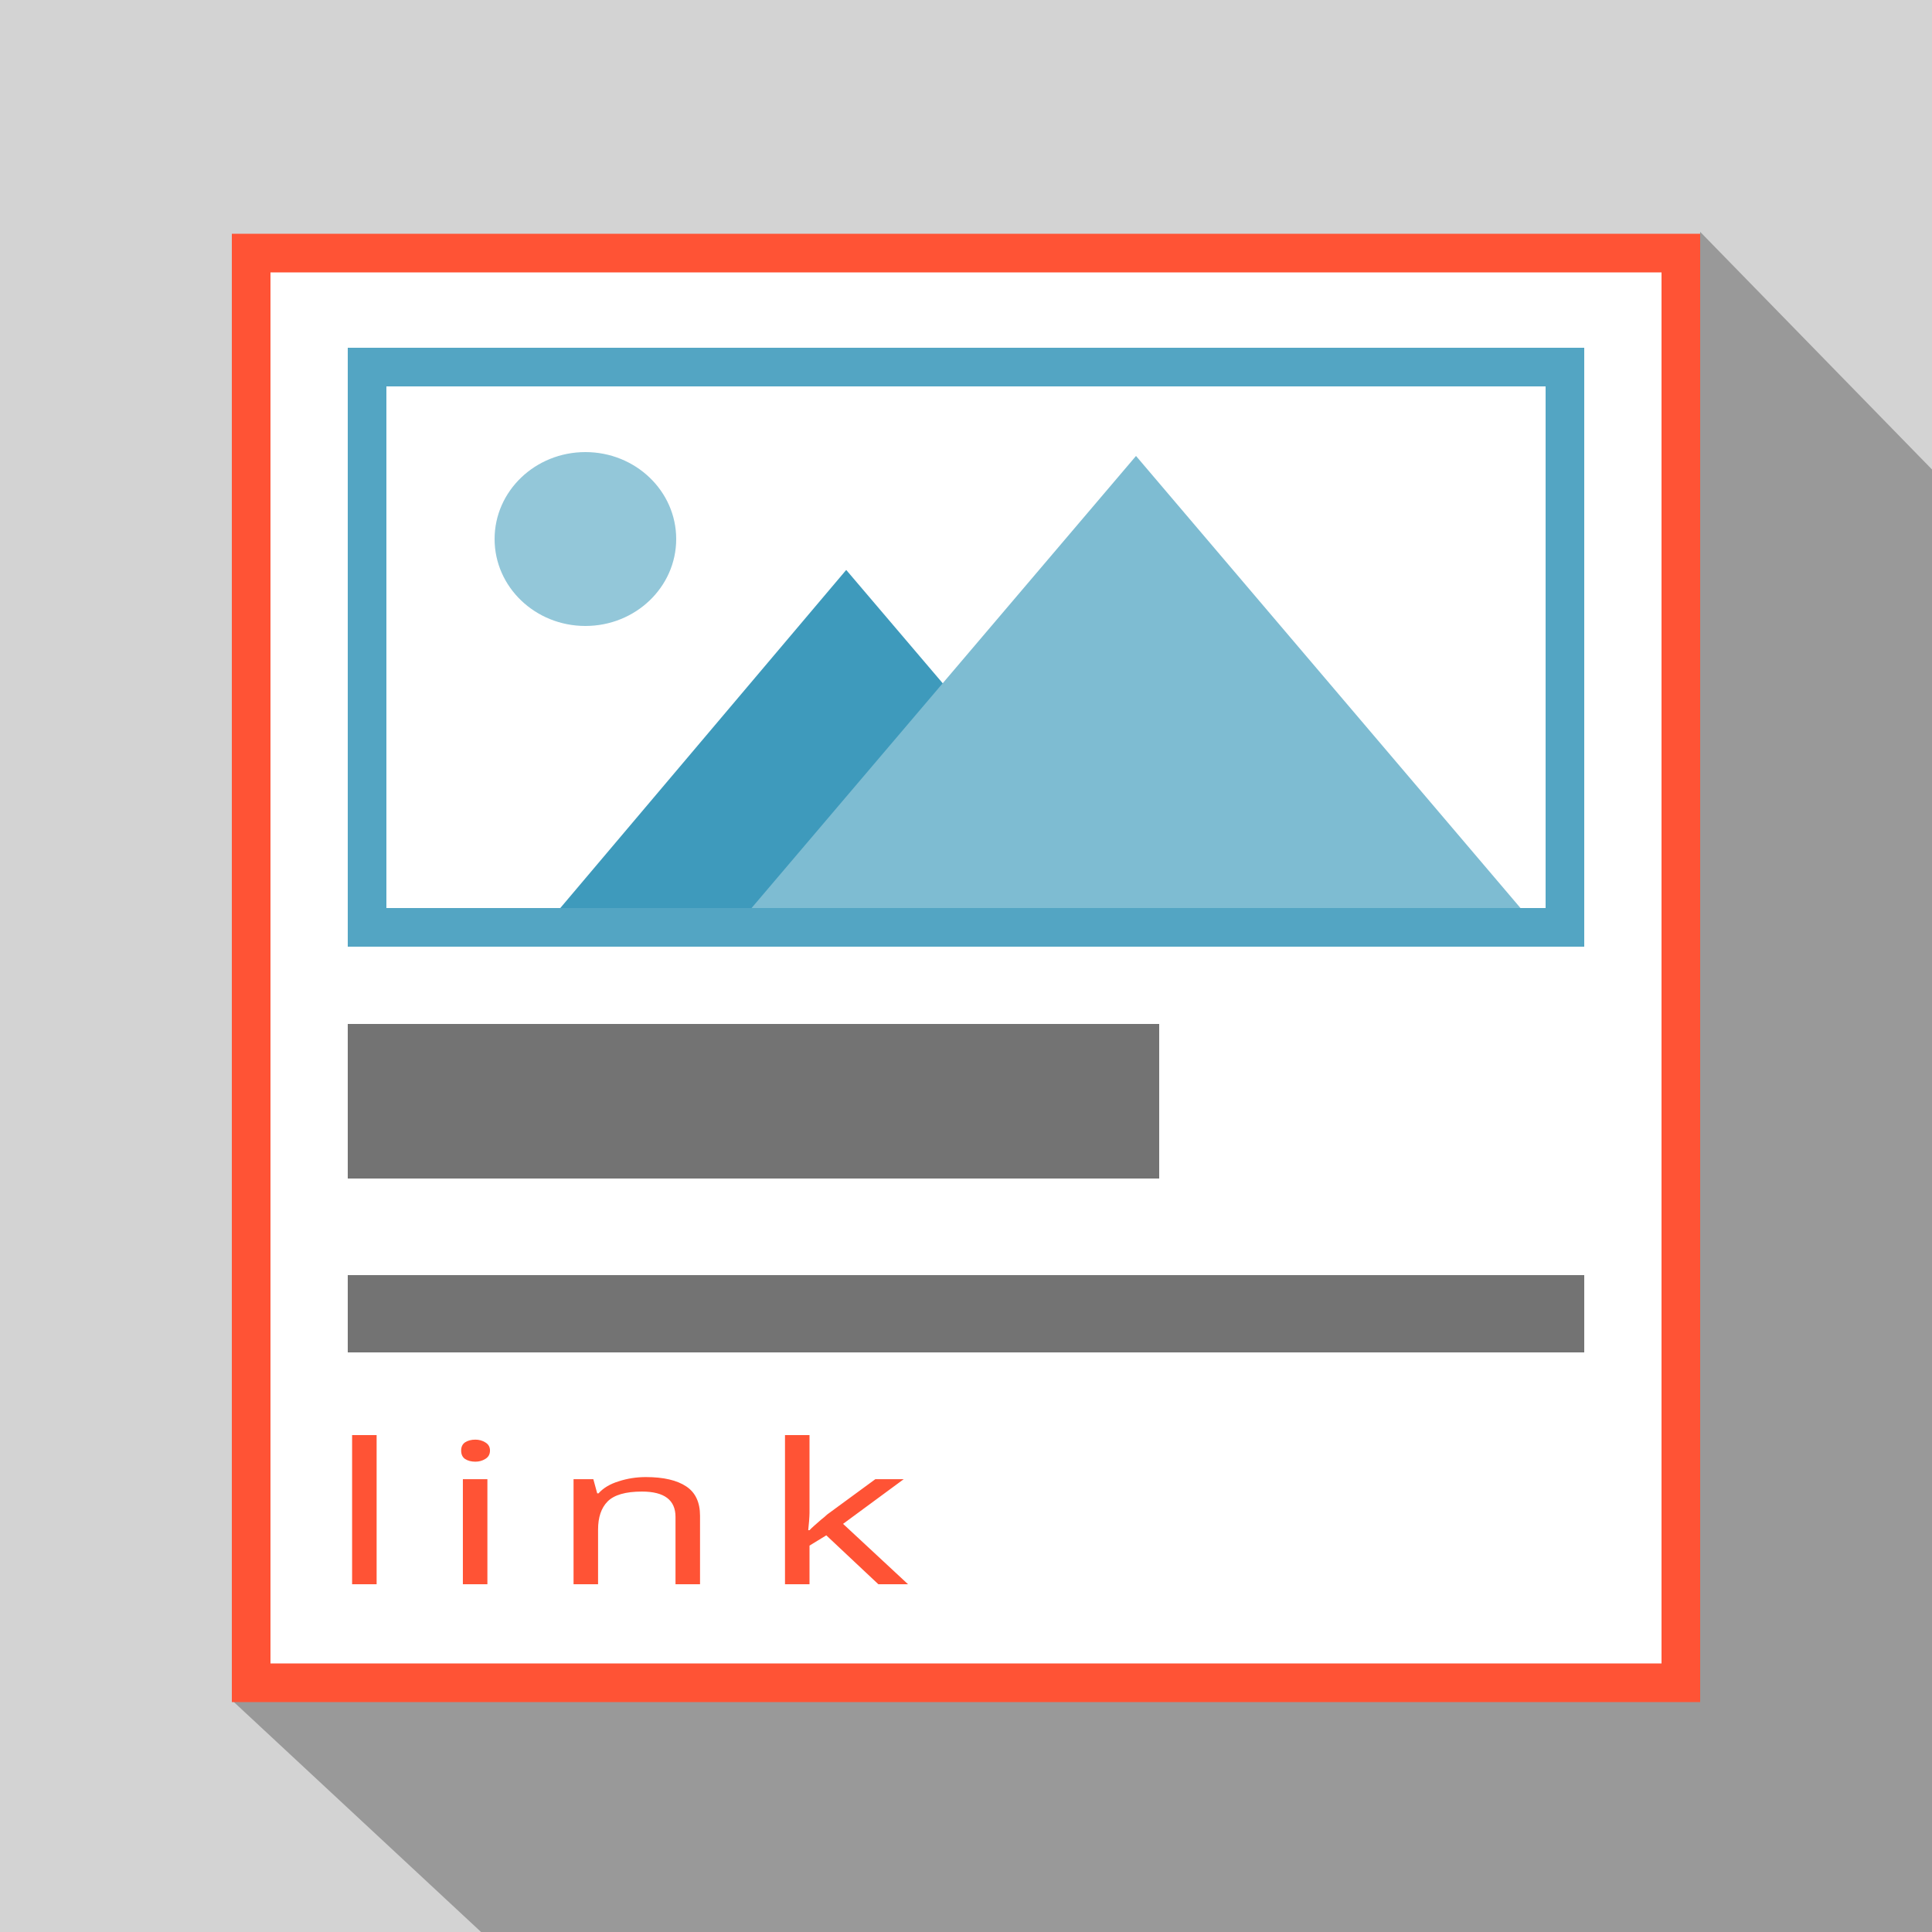
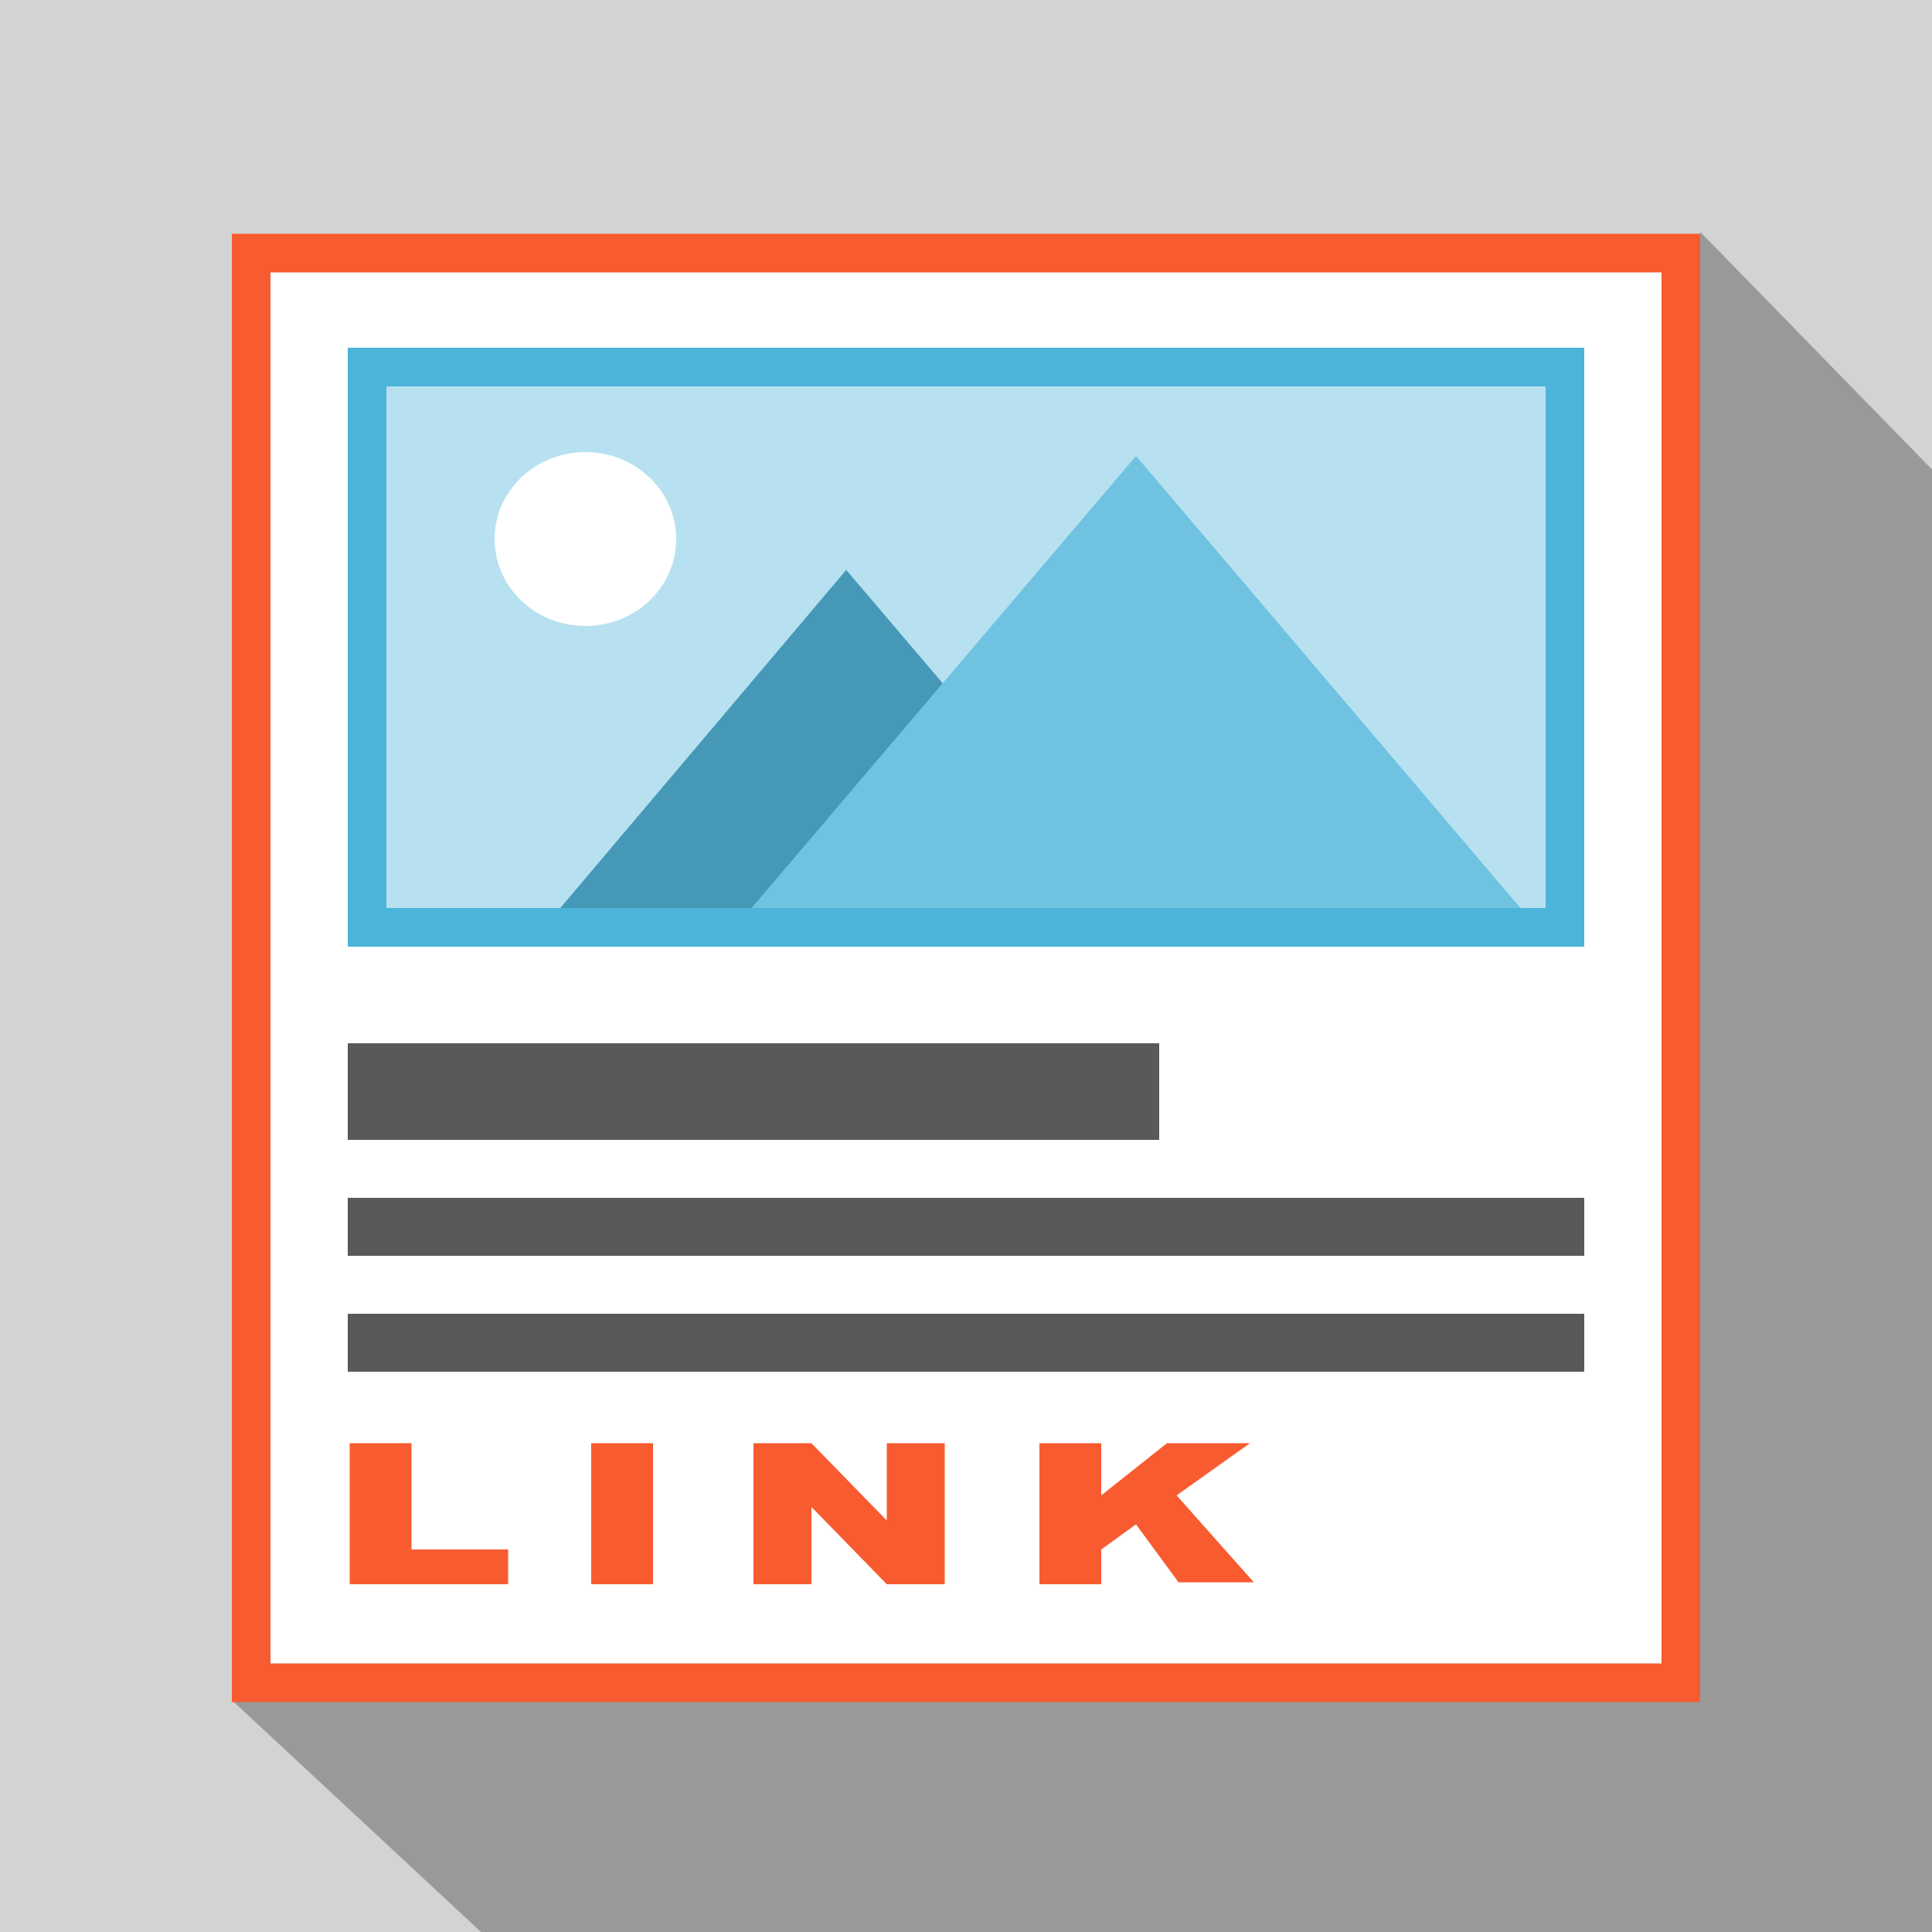
<svg xmlns="http://www.w3.org/2000/svg" version="1.1" id="ImageTextLink" x="0px" y="0px" viewBox="0 0 100 100" style="enable-background:new 0 0 100 100;" xml:space="preserve">
  <style type="text/css">
	.st0{fill-rule:evenodd;clip-rule:evenodd;fill:#D3D3D3;}
	.st1{fill-rule:evenodd;clip-rule:evenodd;fill:#999999;}
	.st2{fill-rule:evenodd;clip-rule:evenodd;fill:#FFFFFF;}
- 	.st3{fill:#FF5335;}
- 	.st4{fill-rule:evenodd;clip-rule:evenodd;fill:#737373;}
- 	.st5{fill:#53A5C3;}
- 	.st6{fill-rule:evenodd;clip-rule:evenodd;fill:#3E9ABC;}
- 	.st7{fill-rule:evenodd;clip-rule:evenodd;fill:#7EBCD2;}
- 	.st8{fill-rule:evenodd;clip-rule:evenodd;fill:#93C7D9;}
- 	.st9{font-family:'Arial-Black';}
- 	.st10{font-size:10.16px;}
- 	.st11{letter-spacing:1.4;}
+ 	.st3{fill:#F85B30;}
+ 	.st4{fill-rule:evenodd;clip-rule:evenodd;fill:#58595B;}
+ 	.st5{fill-rule:evenodd;clip-rule:evenodd;fill:#B7E1F0;}
+ 	.st6{fill:#4BB4DA;}
+ 	.st7{fill-rule:evenodd;clip-rule:evenodd;fill:#4599B7;}
+ 	.st8{fill-rule:evenodd;clip-rule:evenodd;fill:#6FC3E1;}
+ 	.st9{fill:#FFFFFF;}
</style>
-   <path class="st0" d="M0,0h100v100H0V0z" />
-   <polygon class="st1" points="100,24.3 88,12 87,78 20.3,78.2 12,88 24.9,100 100,100 " />
  <g>
-     <rect x="13" y="13.1" class="st2" width="74" height="74" />
-     <path class="st3" d="M86,14.1v72H14v-72H86 M88,12.1H12v76h76V12.1L88,12.1z" />
+     <path class="st0" d="M0,0h100v100H0V0z" />
+     <polygon class="st1" points="100,24.3 88,12 87,78 20.3,78.2 12,88 24.9,100 100,100  " />
+     <g>
+       <rect x="13" y="13.1" class="st2" width="74" height="74" />
+       <path class="st3" d="M86,14.1v72H14v-72H86 M88,12.1H12v76h76V12.1L88,12.1z" />
+     </g>
+     <rect x="18" y="54" class="st4" width="42" height="5" />
+     <rect x="18" y="62" class="st4" width="64" height="3" />
+     <rect x="18" y="68" class="st4" width="64" height="3" />
+     <g>
+       <rect x="19" y="19" class="st5" width="62" height="29" />
+       <path class="st6" d="M80,20v27H20V20H80 M82,18H18v31h64V18L82,18z" />
+     </g>
+     <polygon class="st7" points="43.8,29.5 29,47 58.7,47  " />
+     <polygon class="st8" points="58.8,23.6 38.9,47 78.7,47  " />
+     <ellipse class="st9" cx="30.3" cy="27.9" rx="4.7" ry="4.5" />
+     <g>
+       <path class="st3" d="M18.1,74.7h3.2v5.5h5V82h-8.2V74.7z" />
+       <path class="st3" d="M30.6,74.7h3.2V82h-3.2V74.7z" />
+       <path class="st3" d="M39,74.7h3l3.9,4v-4h3V82h-3L42,78v4h-3V74.7z" />
+       <path class="st3" d="M53.8,74.7H57v2.7l3.4-2.7h4.3l-3.8,2.7l4,4.5h-3.9l-2.2-3L57,80.2V82h-3.2V74.7z" />
+     </g>
  </g>
-   <rect x="18" y="53" class="st4" width="42" height="8" />
-   <rect x="18" y="66" class="st4" width="64" height="4" />
-   <g>
-     <rect x="19" y="19" class="st2" width="62" height="29" />
-     <path class="st5" d="M80,20v27H20V20H80 M82,18H18v31h64V18L82,18z" />
-   </g>
-   <polygon class="st6" points="43.8,29.5 29,47 58.7,47 " />
-   <polygon class="st7" points="58.8,23.6 38.9,47 78.7,47 " />
-   <ellipse class="st8" cx="30.3" cy="27.9" rx="4.7" ry="4.5" />
-   <text transform="matrix(1.4251 0 0 1 17 82)" class="st3 st9 st10 st11">link</text>
</svg>
